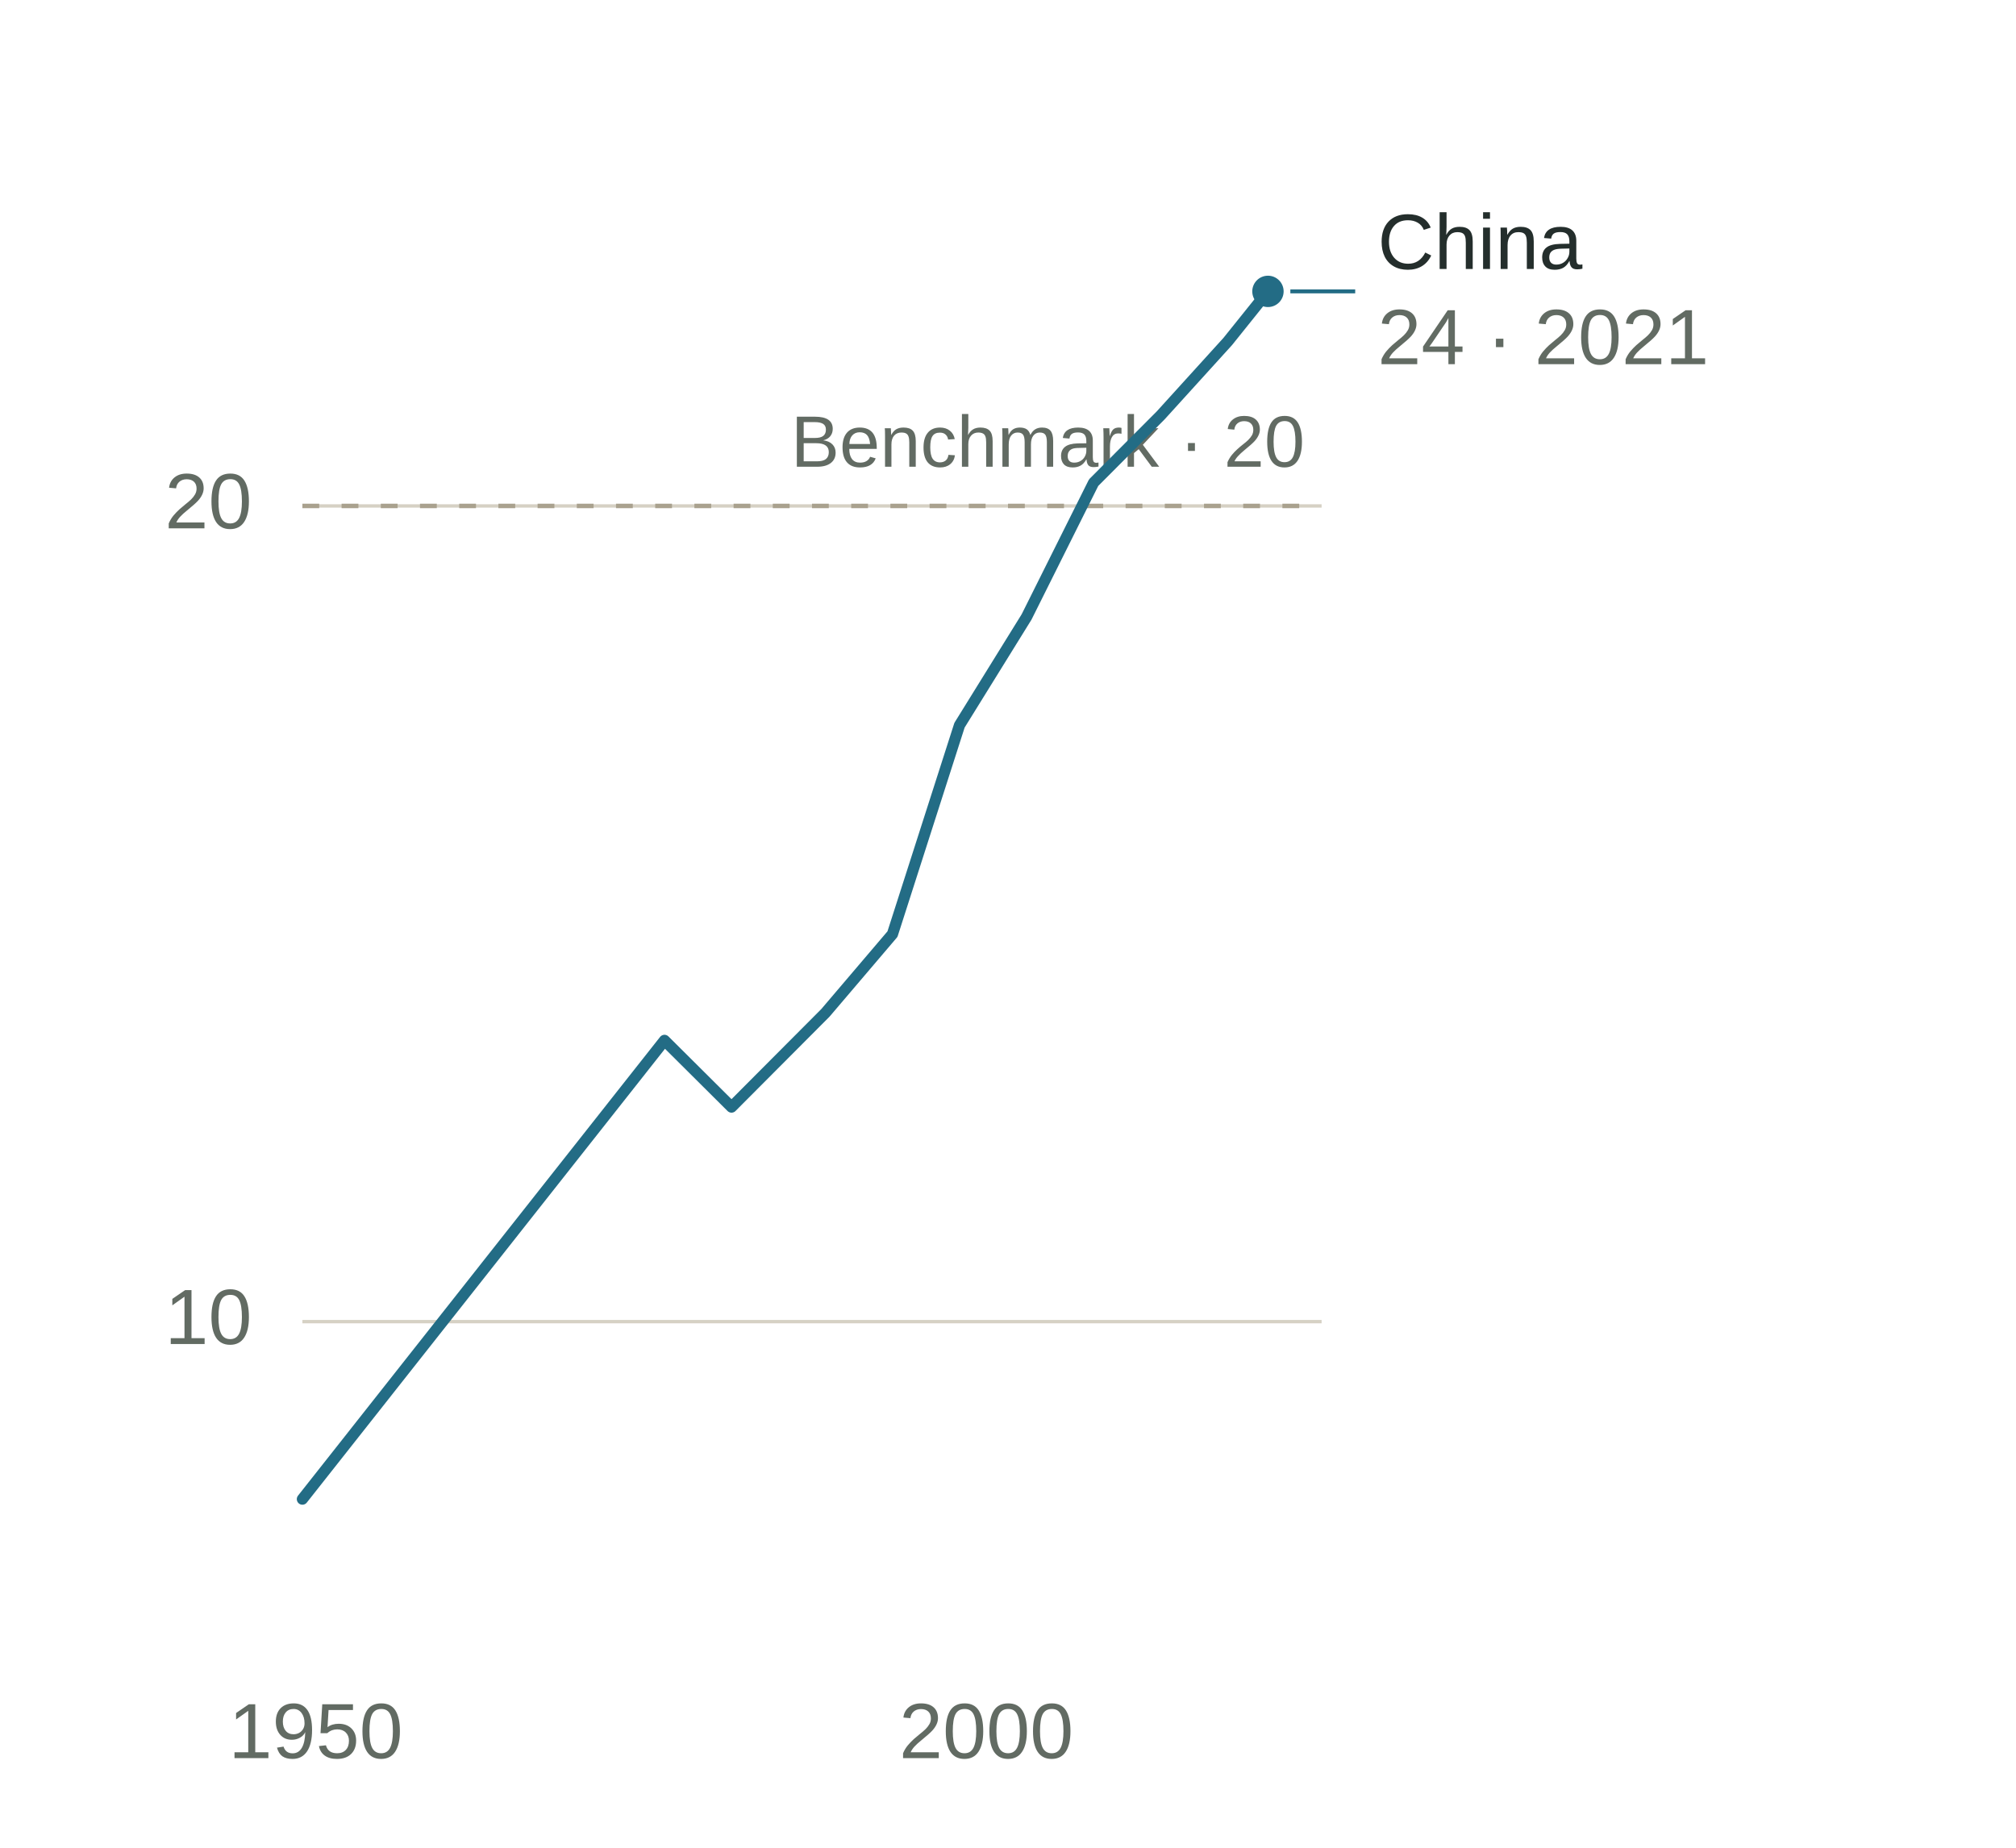
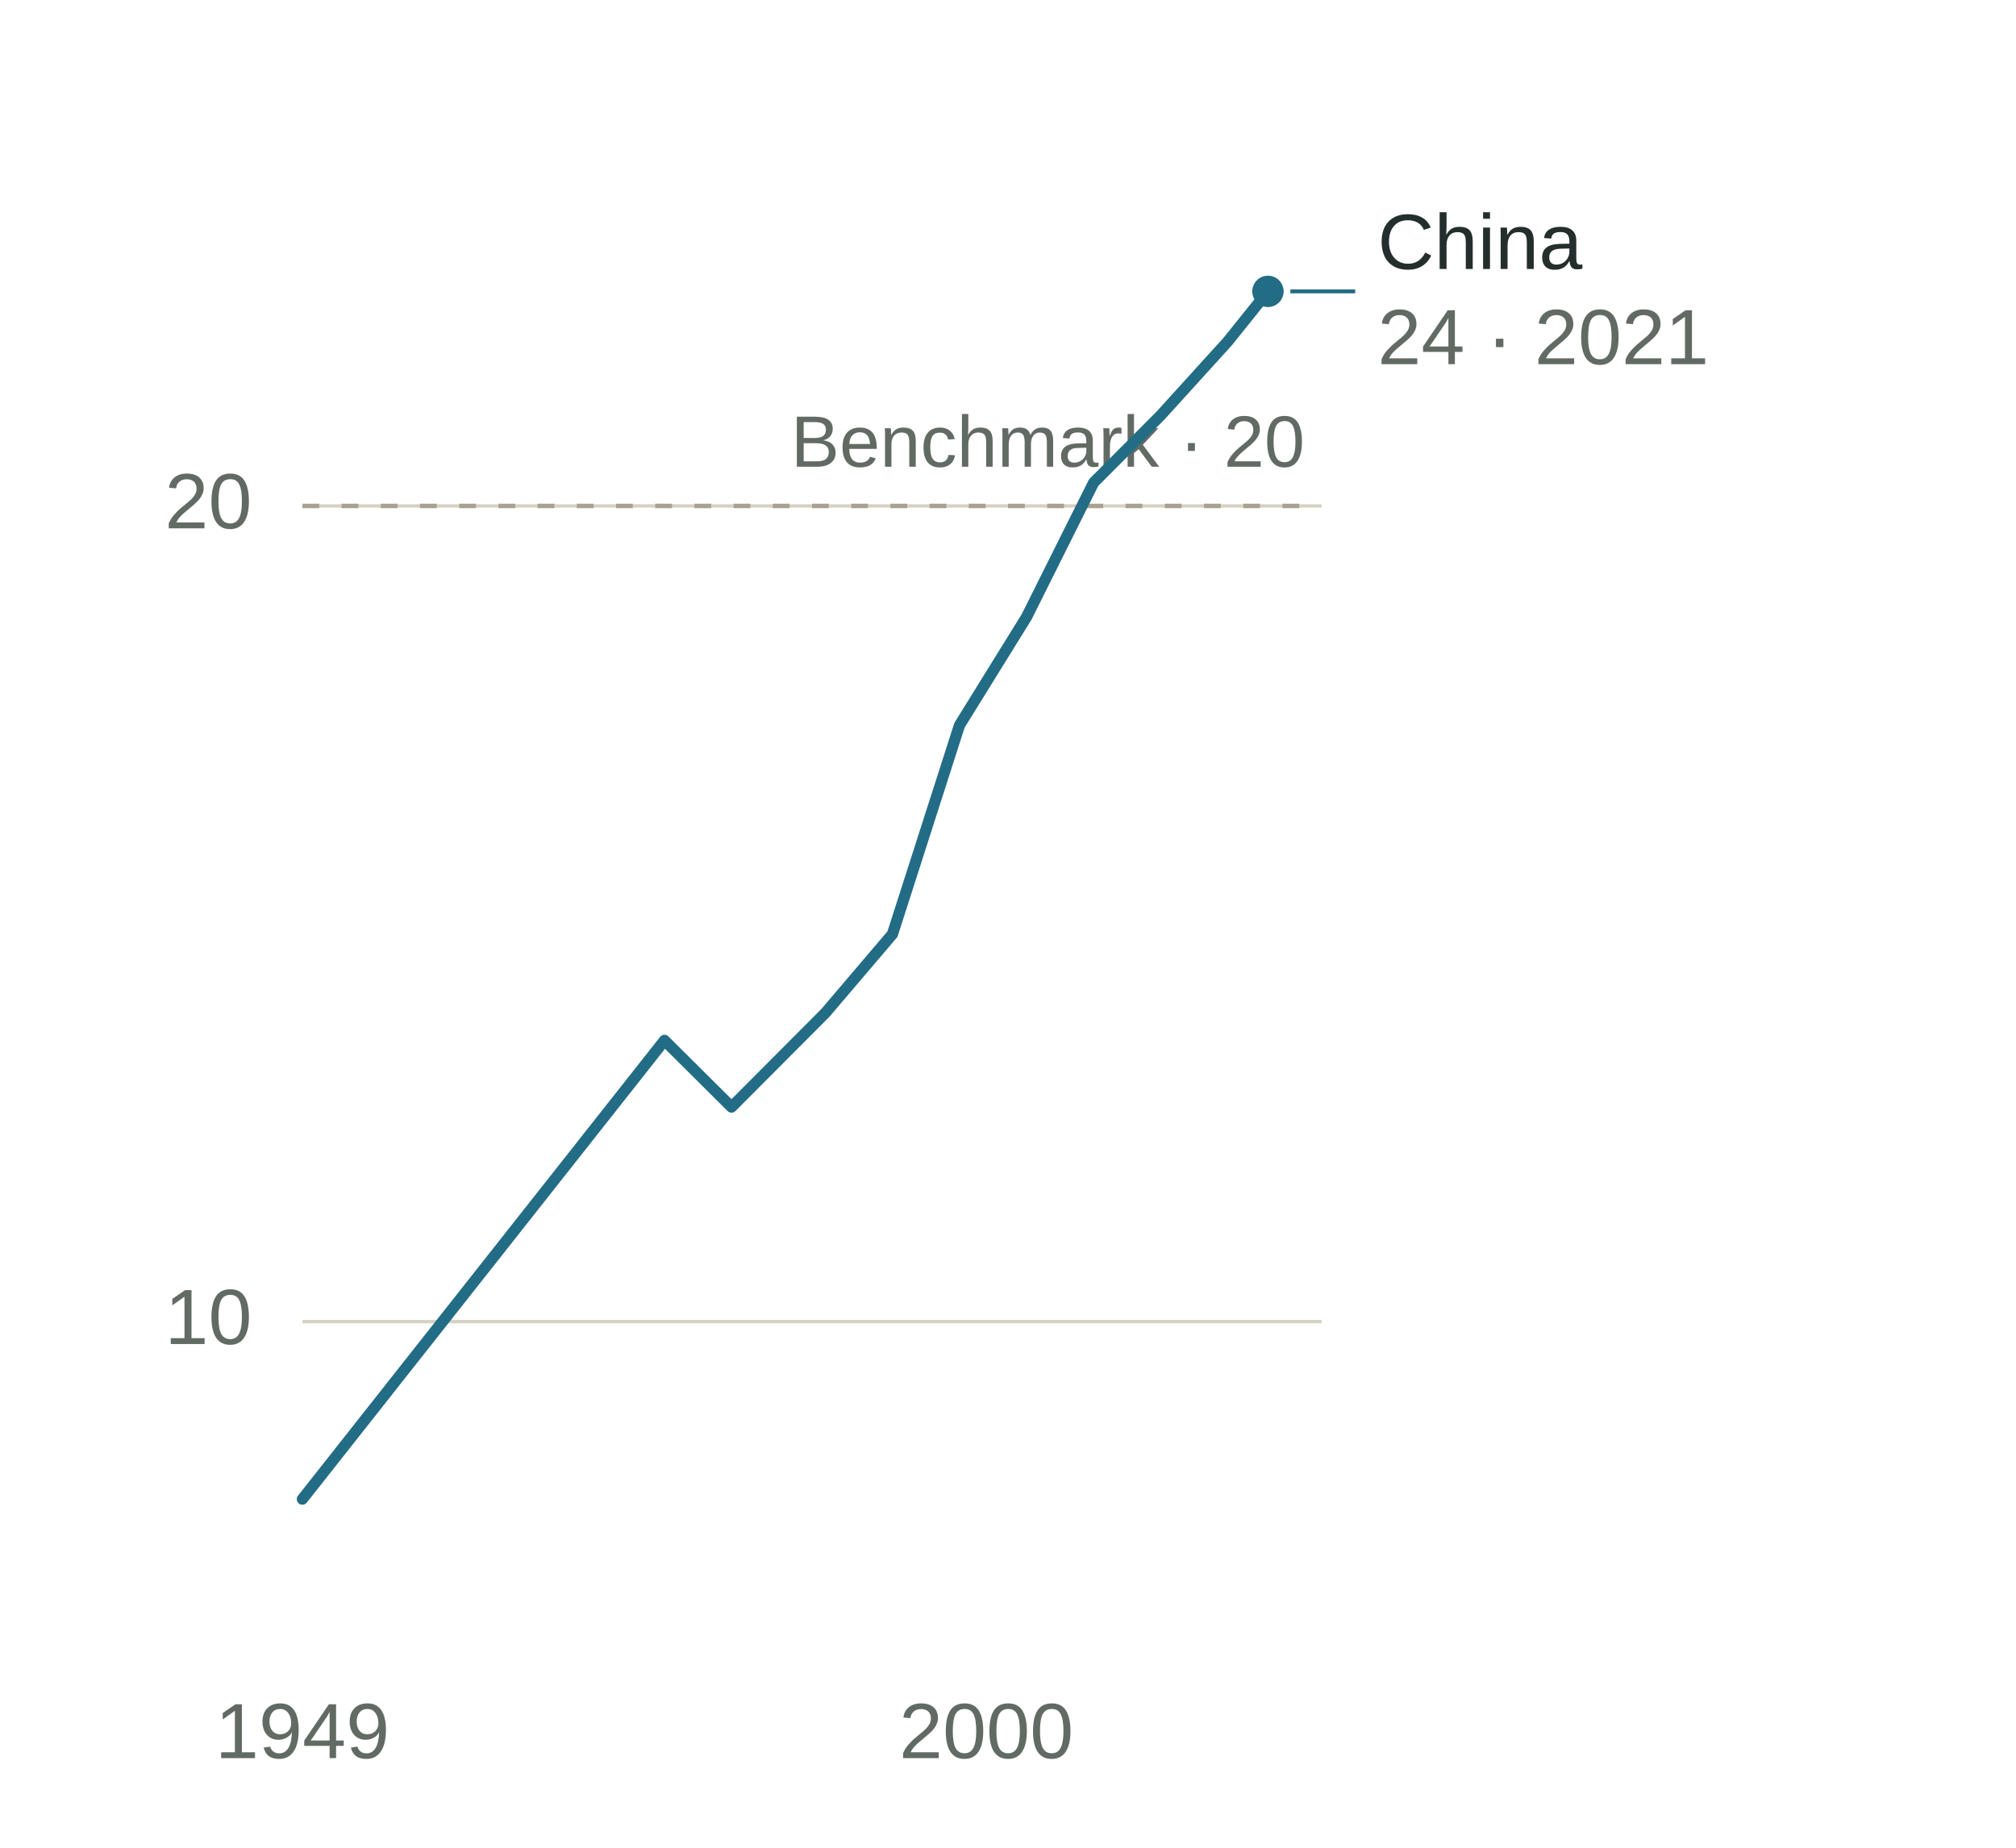
<svg xmlns="http://www.w3.org/2000/svg" viewBox="0 0 360 330" role="img" aria-labelledby="title">
  <path d="M54 236.04H236" stroke="#d6d1c4" stroke-width=".6" fill="none" />
  <text x="45.00" y="240.04" text-anchor="end" fill="#626b63" font-size="14" font-family="Arial,sans-serif">10</text>
  <path d="M54 90.36H236" stroke="#d6d1c4" stroke-width=".6" fill="none" />
  <text x="45.00" y="94.36" text-anchor="end" fill="#626b63" font-size="14" font-family="Arial,sans-serif">20</text>
-   <text x="56.39" y="314.00" text-anchor="middle" fill="#626b63" font-size="14" font-family="Arial,sans-serif">1950</text>
+   <text x="54.00" y="314.00" text-anchor="middle" fill="#626b63" font-size="14" font-family="Arial,sans-serif">1949</text>
  <text x="176.13" y="314.00" text-anchor="middle" fill="#626b63" font-size="14" font-family="Arial,sans-serif">2000</text>
  <path d="M54 90.36H236" stroke="#a9a18e" stroke-width=".8" stroke-dasharray="3 4" fill="none" />
  <text x="233.00" y="83.36" text-anchor="end" fill="#626b63" font-size="13" font-family="Arial,sans-serif">Benchmark · 20</text>
  <path d="M54.00,267.74 L118.66,185.81 L130.63,197.72 L147.39,180.90 L159.37,166.83 L171.34,129.52 L183.32,110.18 L195.29,86.20 L207.26,74.19 L219.24,60.99 L226.42,52.04" fill="none" stroke="#236c85" stroke-width="2" stroke-linecap="round" stroke-linejoin="round" />
  <circle cx="226.42" cy="52.04" r="2.8" fill="#236c85" />
  <path d="M230.42 52.04L242 52.04" stroke="#236c85" stroke-width=".7" fill="none" />
  <text x="246.00" y="48.04" text-anchor="start" fill="#242e2c" font-size="14" font-family="Arial,sans-serif">China</text>
  <text x="246.00" y="65.04" text-anchor="start" fill="#626b63" font-size="14" font-family="Arial,sans-serif">24 · 2021</text>
</svg>
